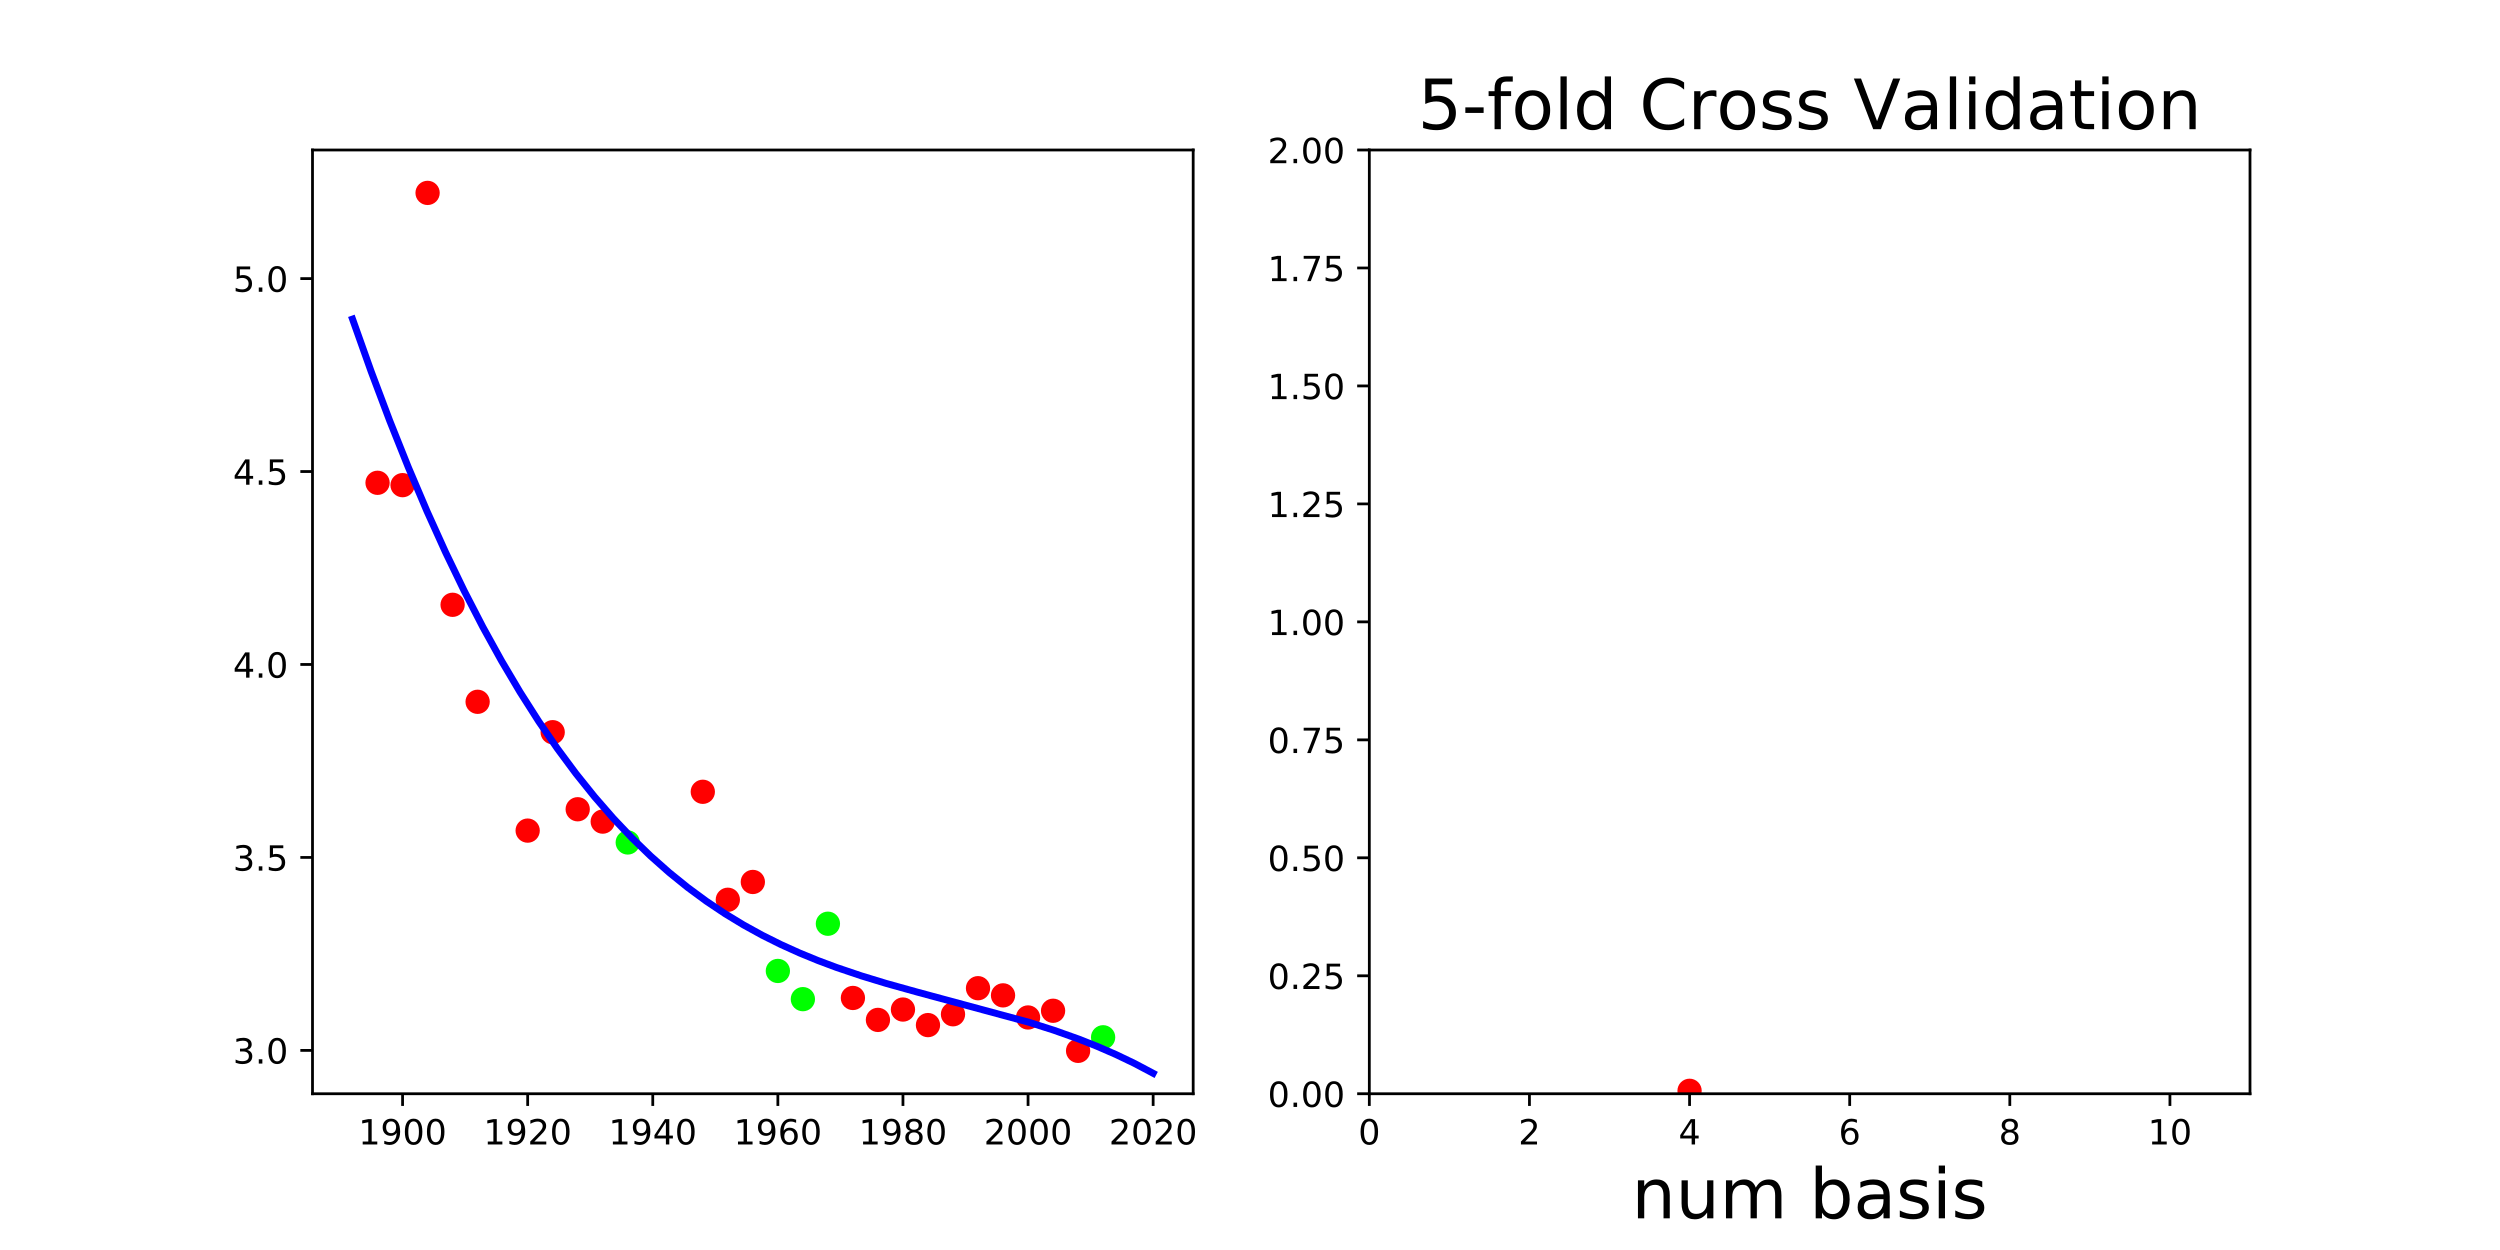
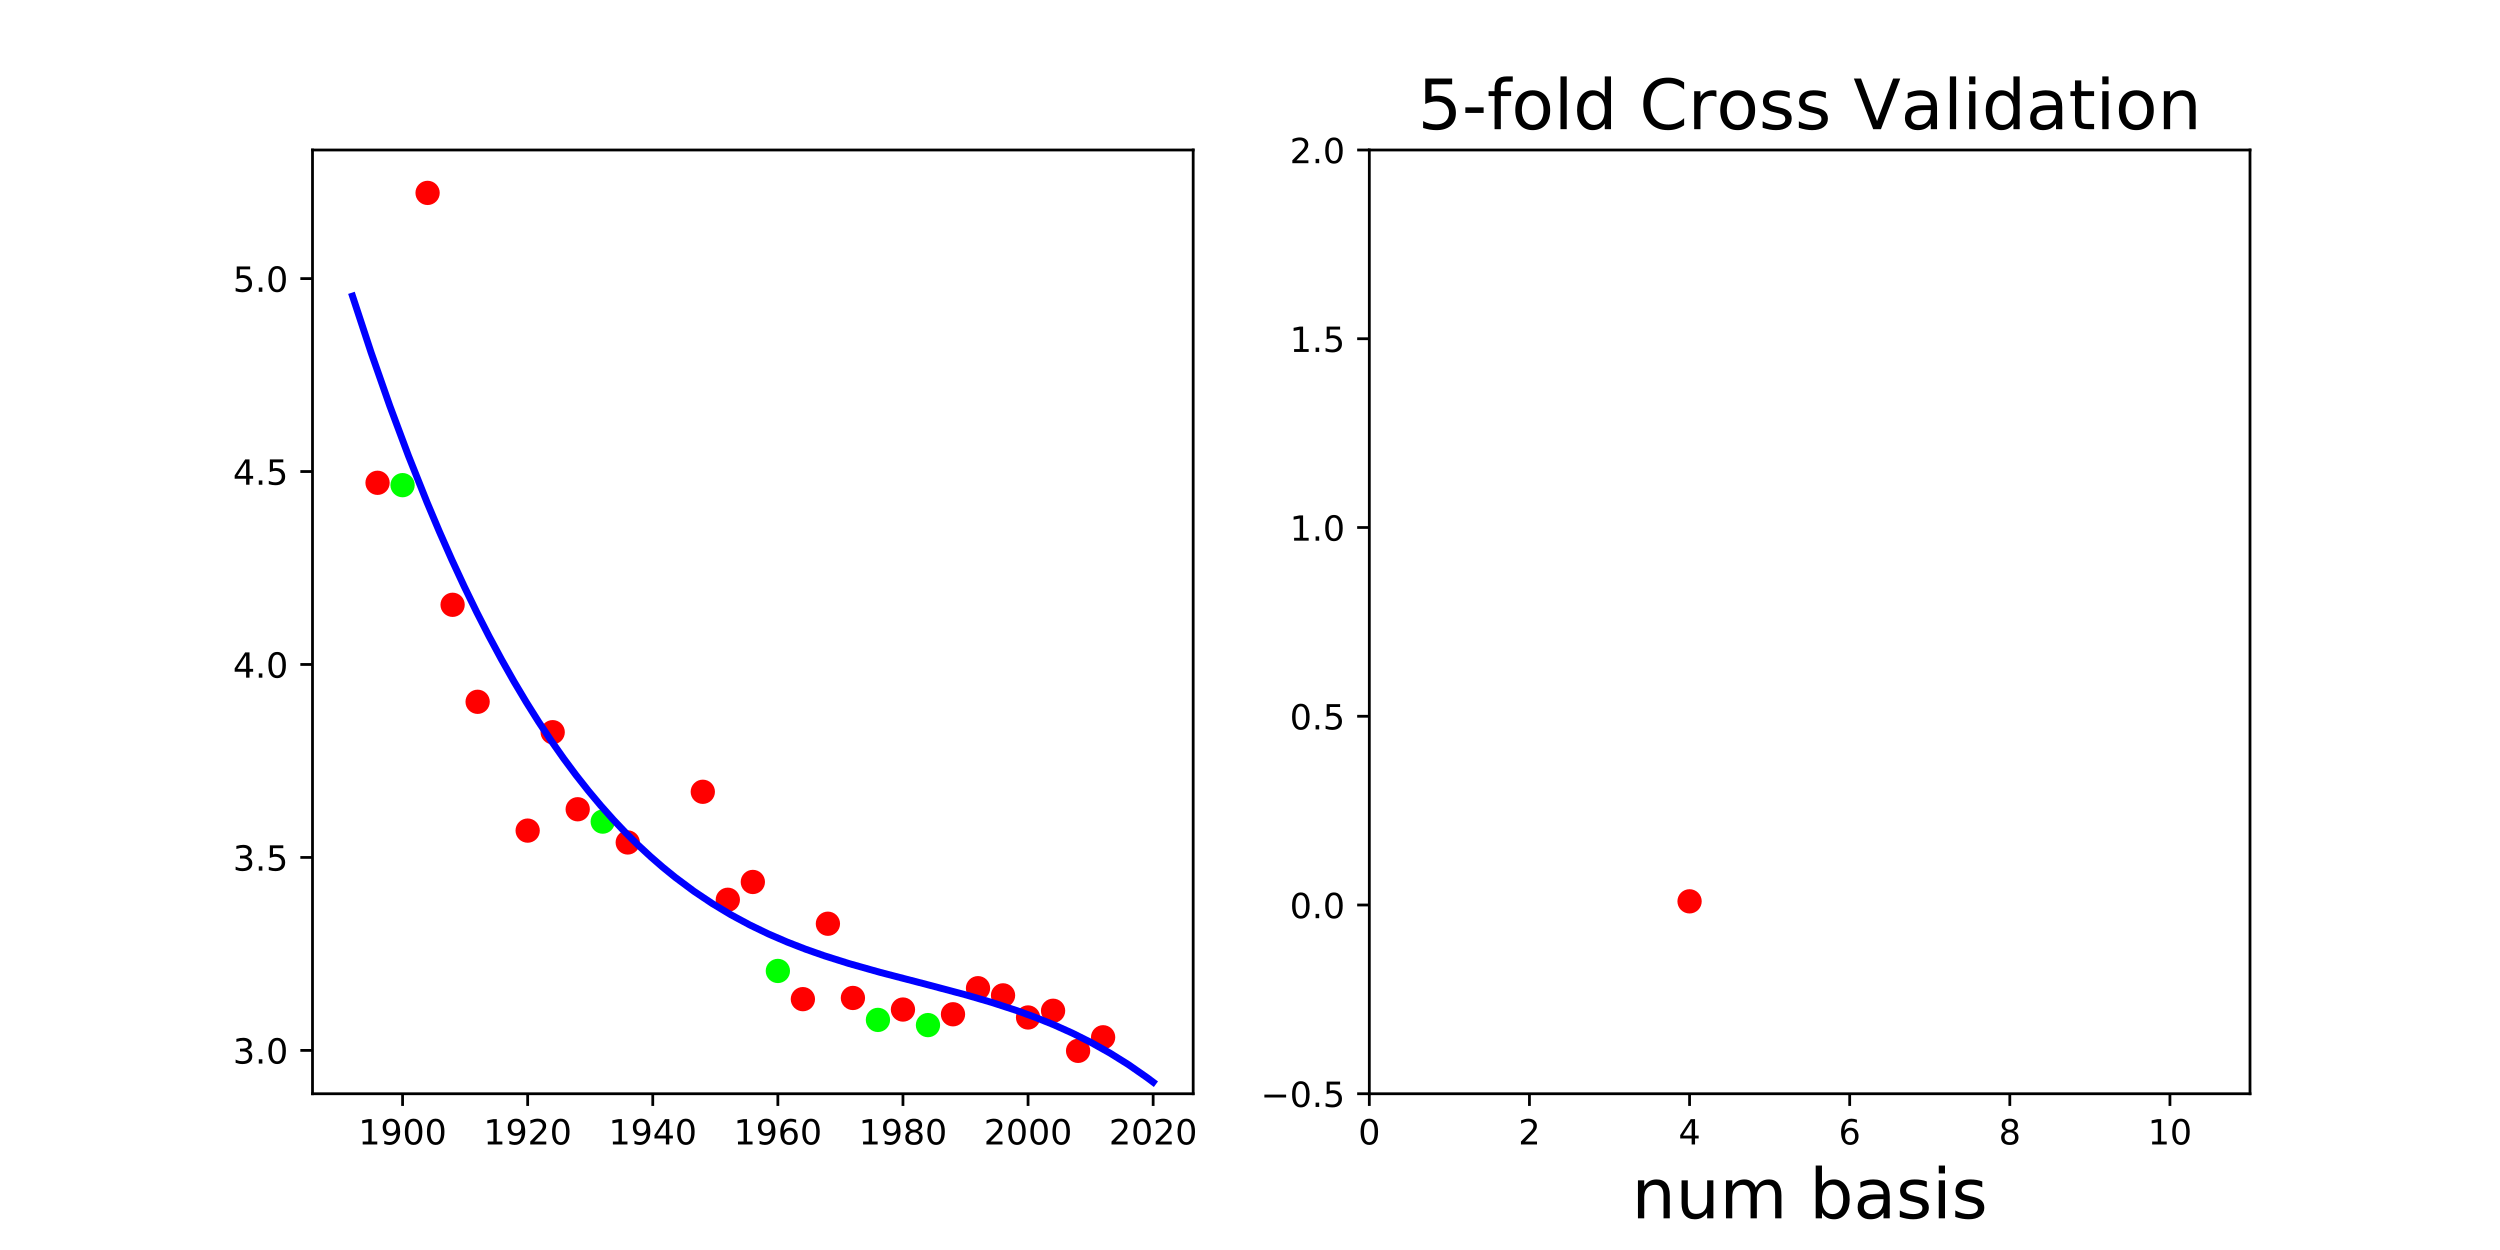
<svg xmlns="http://www.w3.org/2000/svg" xmlns:xlink="http://www.w3.org/1999/xlink" height="360pt" version="1.1" viewBox="0 0 720 360" width="720pt">
  <defs>
    <style type="text/css">
*{stroke-linecap:butt;stroke-linejoin:round;}
  </style>
  </defs>
  <g id="figure_1">
    <g id="patch_1">
      <path d="M 0 360  L 720 360  L 720 0  L 0 0  z " style="fill:none;" />
    </g>
    <g id="axes_1">
      <g id="patch_2">
        <path d="M 90 315  L 343.636 315  L 343.636 43.2  L 90 43.2  z " style="fill:none;" />
      </g>
      <g id="matplotlib.axis_1">
        <g id="xtick_1">
          <g id="line2d_1">
            <defs>
-               <path d="M 0 0  L 0 3.5  " id="mb1c86dd527" style="stroke:#000000;stroke-width:0.8;" />
-             </defs>
-             <g>
-               <use style="stroke:#000000;stroke-width:0.8;" x="115.94" xlink:href="#mb1c86dd527" y="315" />
+               <path d="M 0 0  L 0 3.5  " id="m05d01254b8" style="stroke:#000000;stroke-width:0.8;" />
+             </defs>
+             <g>
+               <use style="stroke:#000000;stroke-width:0.8;" x="115.94" xlink:href="#m05d01254b8" y="315" />
            </g>
          </g>
          <g id="text_1">
            <defs>
              <path d="M 12.406 8.297  L 28.516 8.297  L 28.516 63.922  L 10.984 60.406  L 10.984 69.391  L 28.422 72.906  L 38.281 72.906  L 38.281 8.297  L 54.391 8.297  L 54.391 0  L 12.406 0  z " id="DejaVuSans-31" />
              <path d="M 10.984 1.516  L 10.984 10.5  Q 14.703 8.734 18.5 7.812  Q 22.312 6.891 25.984 6.891  Q 35.75 6.891 40.891 13.453  Q 46.047 20.016 46.781 33.406  Q 43.953 29.203 39.594 26.953  Q 35.25 24.703 29.984 24.703  Q 19.047 24.703 12.672 31.312  Q 6.297 37.938 6.297 49.422  Q 6.297 60.641 12.938 67.422  Q 19.578 74.219 30.609 74.219  Q 43.266 74.219 49.922 64.516  Q 56.594 54.828 56.594 36.375  Q 56.594 19.141 48.406 8.859  Q 40.234 -1.422 26.422 -1.422  Q 22.703 -1.422 18.891 -0.688  Q 15.094 0.047 10.984 1.516  z M 30.609 32.422  Q 37.25 32.422 41.125 36.953  Q 45.016 41.5 45.016 49.422  Q 45.016 57.281 41.125 61.844  Q 37.25 66.406 30.609 66.406  Q 23.969 66.406 20.094 61.844  Q 16.219 57.281 16.219 49.422  Q 16.219 41.5 20.094 36.953  Q 23.969 32.422 30.609 32.422  z " id="DejaVuSans-39" />
              <path d="M 31.781 66.406  Q 24.172 66.406 20.328 58.906  Q 16.5 51.422 16.5 36.375  Q 16.5 21.391 20.328 13.891  Q 24.172 6.391 31.781 6.391  Q 39.453 6.391 43.281 13.891  Q 47.125 21.391 47.125 36.375  Q 47.125 51.422 43.281 58.906  Q 39.453 66.406 31.781 66.406  z M 31.781 74.219  Q 44.047 74.219 50.516 64.516  Q 56.984 54.828 56.984 36.375  Q 56.984 17.969 50.516 8.266  Q 44.047 -1.422 31.781 -1.422  Q 19.531 -1.422 13.062 8.266  Q 6.594 17.969 6.594 36.375  Q 6.594 54.828 13.062 64.516  Q 19.531 74.219 31.781 74.219  z " id="DejaVuSans-30" />
            </defs>
            <g transform="translate(103.2151 329.5984)scale(0.1 -0.1)">
              <use xlink:href="#DejaVuSans-31" />
              <use x="63.623" xlink:href="#DejaVuSans-39" />
              <use x="127.246" xlink:href="#DejaVuSans-30" />
              <use x="190.869" xlink:href="#DejaVuSans-30" />
            </g>
          </g>
        </g>
        <g id="xtick_2">
          <g id="line2d_2">
            <g>
-               <use style="stroke:#000000;stroke-width:0.8;" x="151.968" xlink:href="#mb1c86dd527" y="315" />
+               <use style="stroke:#000000;stroke-width:0.8;" x="151.968" xlink:href="#m05d01254b8" y="315" />
            </g>
          </g>
          <g id="text_2">
            <defs>
              <path d="M 19.188 8.297  L 53.609 8.297  L 53.609 0  L 7.328 0  L 7.328 8.297  Q 12.938 14.109 22.625 23.891  Q 32.328 33.688 34.812 36.531  Q 39.547 41.844 41.422 45.531  Q 43.312 49.219 43.312 52.781  Q 43.312 58.594 39.234 62.25  Q 35.156 65.922 28.609 65.922  Q 23.969 65.922 18.812 64.312  Q 13.672 62.703 7.812 59.422  L 7.812 69.391  Q 13.766 71.781 18.938 73  Q 24.125 74.219 28.422 74.219  Q 39.75 74.219 46.484 68.547  Q 53.219 62.891 53.219 53.422  Q 53.219 48.922 51.531 44.891  Q 49.859 40.875 45.406 35.406  Q 44.188 33.984 37.641 27.219  Q 31.109 20.453 19.188 8.297  z " id="DejaVuSans-32" />
            </defs>
            <g transform="translate(139.243 329.5984)scale(0.1 -0.1)">
              <use xlink:href="#DejaVuSans-31" />
              <use x="63.623" xlink:href="#DejaVuSans-39" />
              <use x="127.246" xlink:href="#DejaVuSans-32" />
              <use x="190.869" xlink:href="#DejaVuSans-30" />
            </g>
          </g>
        </g>
        <g id="xtick_3">
          <g id="line2d_3">
            <g>
-               <use style="stroke:#000000;stroke-width:0.8;" x="187.996" xlink:href="#mb1c86dd527" y="315" />
+               <use style="stroke:#000000;stroke-width:0.8;" x="187.996" xlink:href="#m05d01254b8" y="315" />
            </g>
          </g>
          <g id="text_3">
            <defs>
              <path d="M 37.797 64.312  L 12.891 25.391  L 37.797 25.391  z M 35.203 72.906  L 47.609 72.906  L 47.609 25.391  L 58.016 25.391  L 58.016 17.188  L 47.609 17.188  L 47.609 0  L 37.797 0  L 37.797 17.188  L 4.891 17.188  L 4.891 26.703  z " id="DejaVuSans-34" />
            </defs>
            <g transform="translate(175.2709 329.5984)scale(0.1 -0.1)">
              <use xlink:href="#DejaVuSans-31" />
              <use x="63.623" xlink:href="#DejaVuSans-39" />
              <use x="127.246" xlink:href="#DejaVuSans-34" />
              <use x="190.869" xlink:href="#DejaVuSans-30" />
            </g>
          </g>
        </g>
        <g id="xtick_4">
          <g id="line2d_4">
            <g>
-               <use style="stroke:#000000;stroke-width:0.8;" x="224.024" xlink:href="#mb1c86dd527" y="315" />
+               <use style="stroke:#000000;stroke-width:0.8;" x="224.024" xlink:href="#m05d01254b8" y="315" />
            </g>
          </g>
          <g id="text_4">
            <defs>
              <path d="M 33.016 40.375  Q 26.375 40.375 22.484 35.828  Q 18.609 31.297 18.609 23.391  Q 18.609 15.531 22.484 10.953  Q 26.375 6.391 33.016 6.391  Q 39.656 6.391 43.531 10.953  Q 47.406 15.531 47.406 23.391  Q 47.406 31.297 43.531 35.828  Q 39.656 40.375 33.016 40.375  z M 52.594 71.297  L 52.594 62.312  Q 48.875 64.062 45.094 64.984  Q 41.312 65.922 37.594 65.922  Q 27.828 65.922 22.672 59.328  Q 17.531 52.734 16.797 39.406  Q 19.672 43.656 24.016 45.922  Q 28.375 48.188 33.594 48.188  Q 44.578 48.188 50.953 41.516  Q 57.328 34.859 57.328 23.391  Q 57.328 12.156 50.688 5.359  Q 44.047 -1.422 33.016 -1.422  Q 20.359 -1.422 13.672 8.266  Q 6.984 17.969 6.984 36.375  Q 6.984 53.656 15.188 63.938  Q 23.391 74.219 37.203 74.219  Q 40.922 74.219 44.703 73.484  Q 48.484 72.75 52.594 71.297  z " id="DejaVuSans-36" />
            </defs>
            <g transform="translate(211.2988 329.5984)scale(0.1 -0.1)">
              <use xlink:href="#DejaVuSans-31" />
              <use x="63.623" xlink:href="#DejaVuSans-39" />
              <use x="127.246" xlink:href="#DejaVuSans-36" />
              <use x="190.869" xlink:href="#DejaVuSans-30" />
            </g>
          </g>
        </g>
        <g id="xtick_5">
          <g id="line2d_5">
            <g>
-               <use style="stroke:#000000;stroke-width:0.8;" x="260.052" xlink:href="#mb1c86dd527" y="315" />
+               <use style="stroke:#000000;stroke-width:0.8;" x="260.052" xlink:href="#m05d01254b8" y="315" />
            </g>
          </g>
          <g id="text_5">
            <defs>
              <path d="M 31.781 34.625  Q 24.75 34.625 20.719 30.859  Q 16.703 27.094 16.703 20.516  Q 16.703 13.922 20.719 10.156  Q 24.75 6.391 31.781 6.391  Q 38.812 6.391 42.859 10.172  Q 46.922 13.969 46.922 20.516  Q 46.922 27.094 42.891 30.859  Q 38.875 34.625 31.781 34.625  z M 21.922 38.812  Q 15.578 40.375 12.031 44.719  Q 8.5 49.078 8.5 55.328  Q 8.5 64.062 14.719 69.141  Q 20.953 74.219 31.781 74.219  Q 42.672 74.219 48.875 69.141  Q 55.078 64.062 55.078 55.328  Q 55.078 49.078 51.531 44.719  Q 48 40.375 41.703 38.812  Q 48.828 37.156 52.797 32.312  Q 56.781 27.484 56.781 20.516  Q 56.781 9.906 50.312 4.234  Q 43.844 -1.422 31.781 -1.422  Q 19.734 -1.422 13.25 4.234  Q 6.781 9.906 6.781 20.516  Q 6.781 27.484 10.781 32.312  Q 14.797 37.156 21.922 38.812  z M 18.312 54.391  Q 18.312 48.734 21.844 45.562  Q 25.391 42.391 31.781 42.391  Q 38.141 42.391 41.719 45.562  Q 45.312 48.734 45.312 54.391  Q 45.312 60.062 41.719 63.234  Q 38.141 66.406 31.781 66.406  Q 25.391 66.406 21.844 63.234  Q 18.312 60.062 18.312 54.391  z " id="DejaVuSans-38" />
            </defs>
            <g transform="translate(247.3267 329.5984)scale(0.1 -0.1)">
              <use xlink:href="#DejaVuSans-31" />
              <use x="63.623" xlink:href="#DejaVuSans-39" />
              <use x="127.246" xlink:href="#DejaVuSans-38" />
              <use x="190.869" xlink:href="#DejaVuSans-30" />
            </g>
          </g>
        </g>
        <g id="xtick_6">
          <g id="line2d_6">
            <g>
-               <use style="stroke:#000000;stroke-width:0.8;" x="296.08" xlink:href="#mb1c86dd527" y="315" />
+               <use style="stroke:#000000;stroke-width:0.8;" x="296.08" xlink:href="#m05d01254b8" y="315" />
            </g>
          </g>
          <g id="text_6">
            <g transform="translate(283.3545 329.5984)scale(0.1 -0.1)">
              <use xlink:href="#DejaVuSans-32" />
              <use x="63.623" xlink:href="#DejaVuSans-30" />
              <use x="127.246" xlink:href="#DejaVuSans-30" />
              <use x="190.869" xlink:href="#DejaVuSans-30" />
            </g>
          </g>
        </g>
        <g id="xtick_7">
          <g id="line2d_7">
            <g>
-               <use style="stroke:#000000;stroke-width:0.8;" x="332.107" xlink:href="#mb1c86dd527" y="315" />
+               <use style="stroke:#000000;stroke-width:0.8;" x="332.107" xlink:href="#m05d01254b8" y="315" />
            </g>
          </g>
          <g id="text_7">
            <g transform="translate(319.3824 329.5984)scale(0.1 -0.1)">
              <use xlink:href="#DejaVuSans-32" />
              <use x="63.623" xlink:href="#DejaVuSans-30" />
              <use x="127.246" xlink:href="#DejaVuSans-32" />
              <use x="190.869" xlink:href="#DejaVuSans-30" />
            </g>
          </g>
        </g>
      </g>
      <g id="matplotlib.axis_2">
        <g id="ytick_1">
          <g id="line2d_8">
            <defs>
-               <path d="M 0 0  L -3.5 0  " id="ma061316b29" style="stroke:#000000;stroke-width:0.8;" />
-             </defs>
-             <g>
-               <use style="stroke:#000000;stroke-width:0.8;" x="90" xlink:href="#ma061316b29" y="302.509" />
+               <path d="M 0 0  L -3.5 0  " id="m35078cdf14" style="stroke:#000000;stroke-width:0.8;" />
+             </defs>
+             <g>
+               <use style="stroke:#000000;stroke-width:0.8;" x="90" xlink:href="#m35078cdf14" y="302.509" />
            </g>
          </g>
          <g id="text_8">
            <defs>
              <path d="M 40.578 39.312  Q 47.656 37.797 51.625 33  Q 55.609 28.219 55.609 21.188  Q 55.609 10.406 48.188 4.484  Q 40.766 -1.422 27.094 -1.422  Q 22.516 -1.422 17.656 -0.516  Q 12.797 0.391 7.625 2.203  L 7.625 11.719  Q 11.719 9.328 16.594 8.109  Q 21.484 6.891 26.812 6.891  Q 36.078 6.891 40.938 10.547  Q 45.797 14.203 45.797 21.188  Q 45.797 27.641 41.281 31.266  Q 36.766 34.906 28.719 34.906  L 20.219 34.906  L 20.219 43.016  L 29.109 43.016  Q 36.375 43.016 40.234 45.922  Q 44.094 48.828 44.094 54.297  Q 44.094 59.906 40.109 62.906  Q 36.141 65.922 28.719 65.922  Q 24.656 65.922 20.016 65.031  Q 15.375 64.156 9.812 62.312  L 9.812 71.094  Q 15.438 72.656 20.344 73.438  Q 25.25 74.219 29.594 74.219  Q 40.828 74.219 47.359 69.109  Q 53.906 64.016 53.906 55.328  Q 53.906 49.266 50.438 45.094  Q 46.969 40.922 40.578 39.312  z " id="DejaVuSans-33" />
              <path d="M 10.688 12.406  L 21 12.406  L 21 0  L 10.688 0  z " id="DejaVuSans-2e" />
            </defs>
            <g transform="translate(67.09687 306.3086)scale(0.1 -0.1)">
              <use xlink:href="#DejaVuSans-33" />
              <use x="63.623" xlink:href="#DejaVuSans-2e" />
              <use x="95.41" xlink:href="#DejaVuSans-30" />
            </g>
          </g>
        </g>
        <g id="ytick_2">
          <g id="line2d_9">
            <g>
-               <use style="stroke:#000000;stroke-width:0.8;" x="90" xlink:href="#ma061316b29" y="246.941" />
+               <use style="stroke:#000000;stroke-width:0.8;" x="90" xlink:href="#m35078cdf14" y="246.941" />
            </g>
          </g>
          <g id="text_9">
            <defs>
              <path d="M 10.797 72.906  L 49.516 72.906  L 49.516 64.594  L 19.828 64.594  L 19.828 46.734  Q 21.969 47.469 24.109 47.828  Q 26.266 48.188 28.422 48.188  Q 40.625 48.188 47.75 41.5  Q 54.891 34.812 54.891 23.391  Q 54.891 11.625 47.562 5.094  Q 40.234 -1.422 26.906 -1.422  Q 22.312 -1.422 17.547 -0.641  Q 12.797 0.141 7.719 1.703  L 7.719 11.625  Q 12.109 9.234 16.797 8.062  Q 21.484 6.891 26.703 6.891  Q 35.156 6.891 40.078 11.328  Q 45.016 15.766 45.016 23.391  Q 45.016 31 40.078 35.438  Q 35.156 39.891 26.703 39.891  Q 22.75 39.891 18.812 39.016  Q 14.891 38.141 10.797 36.281  z " id="DejaVuSans-35" />
            </defs>
            <g transform="translate(67.09687 250.7403)scale(0.1 -0.1)">
              <use xlink:href="#DejaVuSans-33" />
              <use x="63.623" xlink:href="#DejaVuSans-2e" />
              <use x="95.41" xlink:href="#DejaVuSans-35" />
            </g>
          </g>
        </g>
        <g id="ytick_3">
          <g id="line2d_10">
            <g>
-               <use style="stroke:#000000;stroke-width:0.8;" x="90" xlink:href="#ma061316b29" y="191.373" />
+               <use style="stroke:#000000;stroke-width:0.8;" x="90" xlink:href="#m35078cdf14" y="191.373" />
            </g>
          </g>
          <g id="text_10">
            <g transform="translate(67.09687 195.172)scale(0.1 -0.1)">
              <use xlink:href="#DejaVuSans-34" />
              <use x="63.623" xlink:href="#DejaVuSans-2e" />
              <use x="95.41" xlink:href="#DejaVuSans-30" />
            </g>
          </g>
        </g>
        <g id="ytick_4">
          <g id="line2d_11">
            <g>
-               <use style="stroke:#000000;stroke-width:0.8;" x="90" xlink:href="#ma061316b29" y="135.804" />
+               <use style="stroke:#000000;stroke-width:0.8;" x="90" xlink:href="#m35078cdf14" y="135.804" />
            </g>
          </g>
          <g id="text_11">
            <g transform="translate(67.09687 139.6037)scale(0.1 -0.1)">
              <use xlink:href="#DejaVuSans-34" />
              <use x="63.623" xlink:href="#DejaVuSans-2e" />
              <use x="95.41" xlink:href="#DejaVuSans-35" />
            </g>
          </g>
        </g>
        <g id="ytick_5">
          <g id="line2d_12">
            <g>
-               <use style="stroke:#000000;stroke-width:0.8;" x="90" xlink:href="#ma061316b29" y="80.236" />
+               <use style="stroke:#000000;stroke-width:0.8;" x="90" xlink:href="#m35078cdf14" y="80.236" />
            </g>
          </g>
          <g id="text_12">
            <g transform="translate(67.09687 84.03535)scale(0.1 -0.1)">
              <use xlink:href="#DejaVuSans-35" />
              <use x="63.623" xlink:href="#DejaVuSans-2e" />
              <use x="95.41" xlink:href="#DejaVuSans-30" />
            </g>
          </g>
        </g>
      </g>
      <g id="line2d_13">
        <defs>
-           <path d="M 0 3  C 0.796 3 1.559 2.684 2.121 2.121  C 2.684 1.559 3 0.796 3 0  C 3 -0.796 2.684 -1.559 2.121 -2.121  C 1.559 -2.684 0.796 -3 0 -3  C -0.796 -3 -1.559 -2.684 -2.121 -2.121  C -2.684 -1.559 -3 -0.796 -3 0  C -3 0.796 -2.684 1.559 -2.121 2.121  C -1.559 2.684 -0.796 3 0 3  z " id="m7cf7b61a42" style="stroke:#ff0000;" />
+           <path d="M 0 3  C 0.796 3 1.559 2.684 2.121 2.121  C 2.684 1.559 3 0.796 3 0  C 3 -0.796 2.684 -1.559 2.121 -2.121  C 1.559 -2.684 0.796 -3 0 -3  C -0.796 -3 -1.559 -2.684 -2.121 -2.121  C -2.684 -1.559 -3 -0.796 -3 0  C -3 0.796 -2.684 1.559 -2.121 2.121  C -1.559 2.684 -0.796 3 0 3  z " id="me82f06c823" style="stroke:#ff0000;" />
        </defs>
-         <g clip-path="url(#pc4443a1313)">
-           <use style="fill:#ff0000;stroke:#ff0000;" x="274.463" xlink:href="#m7cf7b61a42" y="292.11" />
-           <use style="fill:#ff0000;stroke:#ff0000;" x="260.052" xlink:href="#m7cf7b61a42" y="290.749" />
-           <use style="fill:#ff0000;stroke:#ff0000;" x="173.585" xlink:href="#m7cf7b61a42" y="236.623" />
-           <use style="fill:#ff0000;stroke:#ff0000;" x="288.874" xlink:href="#m7cf7b61a42" y="286.667" />
-           <use style="fill:#ff0000;stroke:#ff0000;" x="130.351" xlink:href="#m7cf7b61a42" y="174.182" />
-           <use style="fill:#ff0000;stroke:#ff0000;" x="296.08" xlink:href="#m7cf7b61a42" y="293.032" />
-           <use style="fill:#ff0000;stroke:#ff0000;" x="166.379" xlink:href="#m7cf7b61a42" y="233.067" />
-           <use style="fill:#ff0000;stroke:#ff0000;" x="202.407" xlink:href="#m7cf7b61a42" y="228.036" />
-           <use style="fill:#ff0000;stroke:#ff0000;" x="245.64" xlink:href="#m7cf7b61a42" y="287.413" />
-           <use style="fill:#ff0000;stroke:#ff0000;" x="209.613" xlink:href="#m7cf7b61a42" y="259.134" />
-           <use style="fill:#ff0000;stroke:#ff0000;" x="159.174" xlink:href="#m7cf7b61a42" y="210.872" />
-           <use style="fill:#ff0000;stroke:#ff0000;" x="137.557" xlink:href="#m7cf7b61a42" y="202.118" />
-           <use style="fill:#ff0000;stroke:#ff0000;" x="252.846" xlink:href="#m7cf7b61a42" y="293.734" />
-           <use style="fill:#ff0000;stroke:#ff0000;" x="303.285" xlink:href="#m7cf7b61a42" y="291.1" />
-           <use style="fill:#ff0000;stroke:#ff0000;" x="281.668" xlink:href="#m7cf7b61a42" y="284.603" />
-           <use style="fill:#ff0000;stroke:#ff0000;" x="310.491" xlink:href="#m7cf7b61a42" y="302.645" />
-           <use style="fill:#ff0000;stroke:#ff0000;" x="267.257" xlink:href="#m7cf7b61a42" y="295.227" />
-           <use style="fill:#ff0000;stroke:#ff0000;" x="216.818" xlink:href="#m7cf7b61a42" y="254.006" />
-           <use style="fill:#ff0000;stroke:#ff0000;" x="115.94" xlink:href="#m7cf7b61a42" y="139.724" />
-           <use style="fill:#ff0000;stroke:#ff0000;" x="123.146" xlink:href="#m7cf7b61a42" y="55.555" />
-           <use style="fill:#ff0000;stroke:#ff0000;" x="151.968" xlink:href="#m7cf7b61a42" y="239.216" />
-           <use style="fill:#ff0000;stroke:#ff0000;" x="108.735" xlink:href="#m7cf7b61a42" y="139.046" />
+         <g clip-path="url(#p801e37fc3d)">
+           <use style="fill:#ff0000;stroke:#ff0000;" x="274.463" xlink:href="#me82f06c823" y="292.11" />
+           <use style="fill:#ff0000;stroke:#ff0000;" x="216.818" xlink:href="#me82f06c823" y="254.006" />
+           <use style="fill:#ff0000;stroke:#ff0000;" x="303.285" xlink:href="#me82f06c823" y="291.1" />
+           <use style="fill:#ff0000;stroke:#ff0000;" x="159.174" xlink:href="#me82f06c823" y="210.872" />
+           <use style="fill:#ff0000;stroke:#ff0000;" x="151.968" xlink:href="#me82f06c823" y="239.216" />
+           <use style="fill:#ff0000;stroke:#ff0000;" x="209.613" xlink:href="#me82f06c823" y="259.134" />
+           <use style="fill:#ff0000;stroke:#ff0000;" x="180.79" xlink:href="#me82f06c823" y="242.628" />
+           <use style="fill:#ff0000;stroke:#ff0000;" x="130.351" xlink:href="#me82f06c823" y="174.182" />
+           <use style="fill:#ff0000;stroke:#ff0000;" x="108.735" xlink:href="#me82f06c823" y="139.046" />
+           <use style="fill:#ff0000;stroke:#ff0000;" x="245.64" xlink:href="#me82f06c823" y="287.413" />
+           <use style="fill:#ff0000;stroke:#ff0000;" x="123.146" xlink:href="#me82f06c823" y="55.555" />
+           <use style="fill:#ff0000;stroke:#ff0000;" x="202.407" xlink:href="#me82f06c823" y="228.036" />
+           <use style="fill:#ff0000;stroke:#ff0000;" x="310.491" xlink:href="#me82f06c823" y="302.645" />
+           <use style="fill:#ff0000;stroke:#ff0000;" x="317.696" xlink:href="#me82f06c823" y="298.739" />
+           <use style="fill:#ff0000;stroke:#ff0000;" x="281.668" xlink:href="#me82f06c823" y="284.603" />
+           <use style="fill:#ff0000;stroke:#ff0000;" x="238.435" xlink:href="#me82f06c823" y="266.035" />
+           <use style="fill:#ff0000;stroke:#ff0000;" x="296.08" xlink:href="#me82f06c823" y="293.032" />
+           <use style="fill:#ff0000;stroke:#ff0000;" x="260.052" xlink:href="#me82f06c823" y="290.749" />
+           <use style="fill:#ff0000;stroke:#ff0000;" x="137.557" xlink:href="#me82f06c823" y="202.118" />
+           <use style="fill:#ff0000;stroke:#ff0000;" x="231.229" xlink:href="#me82f06c823" y="287.755" />
+           <use style="fill:#ff0000;stroke:#ff0000;" x="166.379" xlink:href="#me82f06c823" y="233.067" />
+           <use style="fill:#ff0000;stroke:#ff0000;" x="288.874" xlink:href="#me82f06c823" y="286.667" />
        </g>
      </g>
      <g id="line2d_14">
        <defs>
-           <path d="M 0 3  C 0.796 3 1.559 2.684 2.121 2.121  C 2.684 1.559 3 0.796 3 0  C 3 -0.796 2.684 -1.559 2.121 -2.121  C 1.559 -2.684 0.796 -3 0 -3  C -0.796 -3 -1.559 -2.684 -2.121 -2.121  C -2.684 -1.559 -3 -0.796 -3 0  C -3 0.796 -2.684 1.559 -2.121 2.121  C -1.559 2.684 -0.796 3 0 3  z " id="m11c4f2d8fe" style="stroke:#00ff00;" />
+           <path d="M 0 3  C 0.796 3 1.559 2.684 2.121 2.121  C 2.684 1.559 3 0.796 3 0  C 3 -0.796 2.684 -1.559 2.121 -2.121  C 1.559 -2.684 0.796 -3 0 -3  C -0.796 -3 -1.559 -2.684 -2.121 -2.121  C -2.684 -1.559 -3 -0.796 -3 0  C -3 0.796 -2.684 1.559 -2.121 2.121  C -1.559 2.684 -0.796 3 0 3  z " id="me02b3ac969" style="stroke:#00ff00;" />
        </defs>
-         <g clip-path="url(#pc4443a1313)">
-           <use style="fill:#00ff00;stroke:#00ff00;" x="180.79" xlink:href="#m11c4f2d8fe" y="242.628" />
-           <use style="fill:#00ff00;stroke:#00ff00;" x="231.229" xlink:href="#m11c4f2d8fe" y="287.755" />
-           <use style="fill:#00ff00;stroke:#00ff00;" x="317.696" xlink:href="#m11c4f2d8fe" y="298.739" />
-           <use style="fill:#00ff00;stroke:#00ff00;" x="238.435" xlink:href="#m11c4f2d8fe" y="266.035" />
-           <use style="fill:#00ff00;stroke:#00ff00;" x="224.024" xlink:href="#m11c4f2d8fe" y="279.634" />
+         <g clip-path="url(#p801e37fc3d)">
+           <use style="fill:#00ff00;stroke:#00ff00;" x="224.024" xlink:href="#me02b3ac969" y="279.634" />
+           <use style="fill:#00ff00;stroke:#00ff00;" x="267.257" xlink:href="#me02b3ac969" y="295.227" />
+           <use style="fill:#00ff00;stroke:#00ff00;" x="252.846" xlink:href="#me02b3ac969" y="293.734" />
+           <use style="fill:#00ff00;stroke:#00ff00;" x="115.94" xlink:href="#me02b3ac969" y="139.724" />
+           <use style="fill:#00ff00;stroke:#00ff00;" x="173.585" xlink:href="#me02b3ac969" y="236.623" />
        </g>
      </g>
      <g id="line2d_15">
-         <path clip-path="url(#pc4443a1313)" d="M 101.529 91.896  L 106.891 106.981  L 112.254 121.217  L 117.616 134.629  L 122.978 147.245  L 128.34 159.093  L 133.703 170.2  L 139.065 180.593  L 144.427 190.299  L 149.79 199.346  L 155.152 207.76  L 160.514 215.569  L 165.876 222.801  L 171.239 229.482  L 176.601 235.64  L 181.963 241.302  L 187.326 246.495  L 192.688 251.247  L 198.05 255.584  L 203.412 259.535  L 208.775 263.126  L 214.137 266.384  L 219.499 269.337  L 224.862 272.012  L 230.224 274.437  L 235.586 276.638  L 240.948 278.642  L 248.098 281.057  L 255.248 283.236  L 264.185 285.727  L 296.359 294.429  L 303.509 296.706  L 310.658 299.248  L 316.021 301.367  L 321.383 303.699  L 326.745 306.27  L 332.107 309.109  L 332.107 309.109  " style="fill:none;stroke:#0000ff;stroke-linecap:square;stroke-width:2;" />
+         <path clip-path="url(#p801e37fc3d)" d="M 101.529 85.283  L 106.891 101.568  L 112.254 116.871  L 117.616 131.224  L 122.978 144.662  L 126.553 153.128  L 130.128 161.212  L 133.703 168.923  L 137.278 176.272  L 140.852 183.269  L 144.427 189.923  L 148.002 196.245  L 151.577 202.244  L 155.152 207.931  L 158.727 213.314  L 162.302 218.405  L 165.876 223.213  L 169.451 227.748  L 173.026 232.02  L 176.601 236.039  L 180.176 239.814  L 183.751 243.357  L 187.326 246.676  L 190.9 249.781  L 194.475 252.683  L 199.838 256.677  L 205.2 260.268  L 210.562 263.492  L 215.924 266.38  L 221.287 268.967  L 226.649 271.286  L 232.011 273.371  L 237.374 275.254  L 244.523 277.512  L 253.461 280.036  L 267.76 283.755  L 278.485 286.614  L 285.634 288.703  L 292.784 291.031  L 298.146 292.981  L 303.509 295.144  L 308.871 297.553  L 314.233 300.242  L 319.595 303.244  L 324.958 306.592  L 330.32 310.321  L 332.107 311.654  L 332.107 311.654  " style="fill:none;stroke:#0000ff;stroke-linecap:square;stroke-width:2;" />
      </g>
      <g id="patch_3">
        <path d="M 90 315  L 90 43.2  " style="fill:none;stroke:#000000;stroke-linecap:square;stroke-linejoin:miter;stroke-width:0.8;" />
      </g>
      <g id="patch_4">
        <path d="M 343.636 315  L 343.636 43.2  " style="fill:none;stroke:#000000;stroke-linecap:square;stroke-linejoin:miter;stroke-width:0.8;" />
      </g>
      <g id="patch_5">
        <path d="M 90 315  L 343.636 315  " style="fill:none;stroke:#000000;stroke-linecap:square;stroke-linejoin:miter;stroke-width:0.8;" />
      </g>
      <g id="patch_6">
        <path d="M 90 43.2  L 343.636 43.2  " style="fill:none;stroke:#000000;stroke-linecap:square;stroke-linejoin:miter;stroke-width:0.8;" />
      </g>
    </g>
    <g id="axes_2">
      <g id="patch_7">
        <path d="M 394.364 315  L 648 315  L 648 43.2  L 394.364 43.2  z " style="fill:none;" />
      </g>
      <g id="matplotlib.axis_3">
        <g id="xtick_8">
          <g id="line2d_16">
            <g>
-               <use style="stroke:#000000;stroke-width:0.8;" x="394.364" xlink:href="#mb1c86dd527" y="315" />
+               <use style="stroke:#000000;stroke-width:0.8;" x="394.364" xlink:href="#m05d01254b8" y="315" />
            </g>
          </g>
          <g id="text_13">
            <g transform="translate(391.1824 329.5984)scale(0.1 -0.1)">
              <use xlink:href="#DejaVuSans-30" />
            </g>
          </g>
        </g>
        <g id="xtick_9">
          <g id="line2d_17">
            <g>
-               <use style="stroke:#000000;stroke-width:0.8;" x="440.479" xlink:href="#mb1c86dd527" y="315" />
+               <use style="stroke:#000000;stroke-width:0.8;" x="440.479" xlink:href="#m05d01254b8" y="315" />
            </g>
          </g>
          <g id="text_14">
            <g transform="translate(437.2981 329.5984)scale(0.1 -0.1)">
              <use xlink:href="#DejaVuSans-32" />
            </g>
          </g>
        </g>
        <g id="xtick_10">
          <g id="line2d_18">
            <g>
-               <use style="stroke:#000000;stroke-width:0.8;" x="486.595" xlink:href="#mb1c86dd527" y="315" />
+               <use style="stroke:#000000;stroke-width:0.8;" x="486.595" xlink:href="#m05d01254b8" y="315" />
            </g>
          </g>
          <g id="text_15">
            <g transform="translate(483.4138 329.5984)scale(0.1 -0.1)">
              <use xlink:href="#DejaVuSans-34" />
            </g>
          </g>
        </g>
        <g id="xtick_11">
          <g id="line2d_19">
            <g>
-               <use style="stroke:#000000;stroke-width:0.8;" x="532.711" xlink:href="#mb1c86dd527" y="315" />
+               <use style="stroke:#000000;stroke-width:0.8;" x="532.711" xlink:href="#m05d01254b8" y="315" />
            </g>
          </g>
          <g id="text_16">
            <g transform="translate(529.5295 329.5984)scale(0.1 -0.1)">
              <use xlink:href="#DejaVuSans-36" />
            </g>
          </g>
        </g>
        <g id="xtick_12">
          <g id="line2d_20">
            <g>
-               <use style="stroke:#000000;stroke-width:0.8;" x="578.826" xlink:href="#mb1c86dd527" y="315" />
+               <use style="stroke:#000000;stroke-width:0.8;" x="578.826" xlink:href="#m05d01254b8" y="315" />
            </g>
          </g>
          <g id="text_17">
            <g transform="translate(575.6452 329.5984)scale(0.1 -0.1)">
              <use xlink:href="#DejaVuSans-38" />
            </g>
          </g>
        </g>
        <g id="xtick_13">
          <g id="line2d_21">
            <g>
-               <use style="stroke:#000000;stroke-width:0.8;" x="624.942" xlink:href="#mb1c86dd527" y="315" />
+               <use style="stroke:#000000;stroke-width:0.8;" x="624.942" xlink:href="#m05d01254b8" y="315" />
            </g>
          </g>
          <g id="text_18">
            <g transform="translate(618.5796 329.5984)scale(0.1 -0.1)">
              <use xlink:href="#DejaVuSans-31" />
              <use x="63.623" xlink:href="#DejaVuSans-30" />
            </g>
          </g>
        </g>
        <g id="text_19">
          <defs>
            <path d="M 54.891 33.016  L 54.891 0  L 45.906 0  L 45.906 32.719  Q 45.906 40.484 42.875 44.328  Q 39.844 48.188 33.797 48.188  Q 26.516 48.188 22.312 43.547  Q 18.109 38.922 18.109 30.906  L 18.109 0  L 9.078 0  L 9.078 54.688  L 18.109 54.688  L 18.109 46.188  Q 21.344 51.125 25.703 53.562  Q 30.078 56 35.797 56  Q 45.219 56 50.047 50.172  Q 54.891 44.344 54.891 33.016  z " id="DejaVuSans-6e" />
            <path d="M 8.5 21.578  L 8.5 54.688  L 17.484 54.688  L 17.484 21.922  Q 17.484 14.156 20.5 10.266  Q 23.531 6.391 29.594 6.391  Q 36.859 6.391 41.078 11.031  Q 45.312 15.672 45.312 23.688  L 45.312 54.688  L 54.297 54.688  L 54.297 0  L 45.312 0  L 45.312 8.406  Q 42.047 3.422 37.719 1  Q 33.406 -1.422 27.688 -1.422  Q 18.266 -1.422 13.375 4.438  Q 8.5 10.297 8.5 21.578  z M 31.109 56  z " id="DejaVuSans-75" />
            <path d="M 52 44.188  Q 55.375 50.25 60.062 53.125  Q 64.75 56 71.094 56  Q 79.641 56 84.281 50.016  Q 88.922 44.047 88.922 33.016  L 88.922 0  L 79.891 0  L 79.891 32.719  Q 79.891 40.578 77.094 44.375  Q 74.312 48.188 68.609 48.188  Q 61.625 48.188 57.562 43.547  Q 53.516 38.922 53.516 30.906  L 53.516 0  L 44.484 0  L 44.484 32.719  Q 44.484 40.625 41.703 44.406  Q 38.922 48.188 33.109 48.188  Q 26.219 48.188 22.156 43.531  Q 18.109 38.875 18.109 30.906  L 18.109 0  L 9.078 0  L 9.078 54.688  L 18.109 54.688  L 18.109 46.188  Q 21.188 51.219 25.484 53.609  Q 29.781 56 35.688 56  Q 41.656 56 45.828 52.969  Q 50 49.953 52 44.188  z " id="DejaVuSans-6d" />
            <path id="DejaVuSans-20" />
            <path d="M 48.688 27.297  Q 48.688 37.203 44.609 42.844  Q 40.531 48.484 33.406 48.484  Q 26.266 48.484 22.188 42.844  Q 18.109 37.203 18.109 27.297  Q 18.109 17.391 22.188 11.75  Q 26.266 6.109 33.406 6.109  Q 40.531 6.109 44.609 11.75  Q 48.688 17.391 48.688 27.297  z M 18.109 46.391  Q 20.953 51.266 25.266 53.625  Q 29.594 56 35.594 56  Q 45.562 56 51.781 48.094  Q 58.016 40.188 58.016 27.297  Q 58.016 14.406 51.781 6.484  Q 45.562 -1.422 35.594 -1.422  Q 29.594 -1.422 25.266 0.953  Q 20.953 3.328 18.109 8.203  L 18.109 0  L 9.078 0  L 9.078 75.984  L 18.109 75.984  z " id="DejaVuSans-62" />
            <path d="M 34.281 27.484  Q 23.391 27.484 19.188 25  Q 14.984 22.516 14.984 16.5  Q 14.984 11.719 18.141 8.906  Q 21.297 6.109 26.703 6.109  Q 34.188 6.109 38.703 11.406  Q 43.219 16.703 43.219 25.484  L 43.219 27.484  z M 52.203 31.203  L 52.203 0  L 43.219 0  L 43.219 8.297  Q 40.141 3.328 35.547 0.953  Q 30.953 -1.422 24.312 -1.422  Q 15.922 -1.422 10.953 3.297  Q 6 8.016 6 15.922  Q 6 25.141 12.172 29.828  Q 18.359 34.516 30.609 34.516  L 43.219 34.516  L 43.219 35.406  Q 43.219 41.609 39.141 45  Q 35.062 48.391 27.688 48.391  Q 23 48.391 18.547 47.266  Q 14.109 46.141 10.016 43.891  L 10.016 52.203  Q 14.938 54.109 19.578 55.047  Q 24.219 56 28.609 56  Q 40.484 56 46.344 49.844  Q 52.203 43.703 52.203 31.203  z " id="DejaVuSans-61" />
            <path d="M 44.281 53.078  L 44.281 44.578  Q 40.484 46.531 36.375 47.5  Q 32.281 48.484 27.875 48.484  Q 21.188 48.484 17.844 46.438  Q 14.5 44.391 14.5 40.281  Q 14.5 37.156 16.891 35.375  Q 19.281 33.594 26.516 31.984  L 29.594 31.297  Q 39.156 29.25 43.188 25.516  Q 47.219 21.781 47.219 15.094  Q 47.219 7.469 41.188 3.016  Q 35.156 -1.422 24.609 -1.422  Q 20.219 -1.422 15.453 -0.562  Q 10.688 0.297 5.422 2  L 5.422 11.281  Q 10.406 8.688 15.234 7.391  Q 20.062 6.109 24.812 6.109  Q 31.156 6.109 34.562 8.281  Q 37.984 10.453 37.984 14.406  Q 37.984 18.062 35.516 20.016  Q 33.062 21.969 24.703 23.781  L 21.578 24.516  Q 13.234 26.266 9.516 29.906  Q 5.812 33.547 5.812 39.891  Q 5.812 47.609 11.281 51.797  Q 16.75 56 26.812 56  Q 31.781 56 36.172 55.266  Q 40.578 54.547 44.281 53.078  z " id="DejaVuSans-73" />
            <path d="M 9.422 54.688  L 18.406 54.688  L 18.406 0  L 9.422 0  z M 9.422 75.984  L 18.406 75.984  L 18.406 64.594  L 9.422 64.594  z " id="DejaVuSans-69" />
          </defs>
          <g transform="translate(469.9146 350.875)scale(0.2 -0.2)">
            <use xlink:href="#DejaVuSans-6e" />
            <use x="63.379" xlink:href="#DejaVuSans-75" />
            <use x="126.758" xlink:href="#DejaVuSans-6d" />
            <use x="224.17" xlink:href="#DejaVuSans-20" />
            <use x="255.957" xlink:href="#DejaVuSans-62" />
            <use x="319.434" xlink:href="#DejaVuSans-61" />
            <use x="380.713" xlink:href="#DejaVuSans-73" />
            <use x="432.812" xlink:href="#DejaVuSans-69" />
            <use x="460.596" xlink:href="#DejaVuSans-73" />
          </g>
        </g>
      </g>
      <g id="matplotlib.axis_4">
        <g id="ytick_6">
          <g id="line2d_22">
            <g>
-               <use style="stroke:#000000;stroke-width:0.8;" x="394.364" xlink:href="#ma061316b29" y="315" />
+               <use style="stroke:#000000;stroke-width:0.8;" x="394.364" xlink:href="#m35078cdf14" y="315" />
            </g>
          </g>
          <g id="text_20">
-             <g transform="translate(365.098 318.7992)scale(0.1 -0.1)">
-               <use xlink:href="#DejaVuSans-30" />
-               <use x="63.623" xlink:href="#DejaVuSans-2e" />
-               <use x="95.41" xlink:href="#DejaVuSans-30" />
-               <use x="159.033" xlink:href="#DejaVuSans-30" />
+             <defs>
+               <path d="M 10.594 35.5  L 73.188 35.5  L 73.188 27.203  L 10.594 27.203  z " id="DejaVuSans-2212" />
+             </defs>
+             <g transform="translate(363.0808 318.7992)scale(0.1 -0.1)">
+               <use xlink:href="#DejaVuSans-2212" />
+               <use x="83.789" xlink:href="#DejaVuSans-30" />
+               <use x="147.412" xlink:href="#DejaVuSans-2e" />
+               <use x="179.199" xlink:href="#DejaVuSans-35" />
            </g>
          </g>
        </g>
        <g id="ytick_7">
          <g id="line2d_23">
            <g>
-               <use style="stroke:#000000;stroke-width:0.8;" x="394.364" xlink:href="#ma061316b29" y="281.025" />
+               <use style="stroke:#000000;stroke-width:0.8;" x="394.364" xlink:href="#m35078cdf14" y="260.64" />
            </g>
          </g>
          <g id="text_21">
-             <g transform="translate(365.098 284.8242)scale(0.1 -0.1)">
+             <g transform="translate(371.4605 264.4392)scale(0.1 -0.1)">
              <use xlink:href="#DejaVuSans-30" />
              <use x="63.623" xlink:href="#DejaVuSans-2e" />
-               <use x="95.41" xlink:href="#DejaVuSans-32" />
-               <use x="159.033" xlink:href="#DejaVuSans-35" />
+               <use x="95.41" xlink:href="#DejaVuSans-30" />
            </g>
          </g>
        </g>
        <g id="ytick_8">
          <g id="line2d_24">
            <g>
-               <use style="stroke:#000000;stroke-width:0.8;" x="394.364" xlink:href="#ma061316b29" y="247.05" />
+               <use style="stroke:#000000;stroke-width:0.8;" x="394.364" xlink:href="#m35078cdf14" y="206.28" />
            </g>
          </g>
          <g id="text_22">
-             <g transform="translate(365.098 250.8492)scale(0.1 -0.1)">
+             <g transform="translate(371.4605 210.0792)scale(0.1 -0.1)">
              <use xlink:href="#DejaVuSans-30" />
              <use x="63.623" xlink:href="#DejaVuSans-2e" />
              <use x="95.41" xlink:href="#DejaVuSans-35" />
-               <use x="159.033" xlink:href="#DejaVuSans-30" />
            </g>
          </g>
        </g>
        <g id="ytick_9">
          <g id="line2d_25">
            <g>
-               <use style="stroke:#000000;stroke-width:0.8;" x="394.364" xlink:href="#ma061316b29" y="213.075" />
+               <use style="stroke:#000000;stroke-width:0.8;" x="394.364" xlink:href="#m35078cdf14" y="151.92" />
            </g>
          </g>
          <g id="text_23">
-             <defs>
-               <path d="M 8.203 72.906  L 55.078 72.906  L 55.078 68.703  L 28.609 0  L 18.312 0  L 43.219 64.594  L 8.203 64.594  z " id="DejaVuSans-37" />
-             </defs>
-             <g transform="translate(365.098 216.8742)scale(0.1 -0.1)">
-               <use xlink:href="#DejaVuSans-30" />
-               <use x="63.623" xlink:href="#DejaVuSans-2e" />
-               <use x="95.41" xlink:href="#DejaVuSans-37" />
-               <use x="159.033" xlink:href="#DejaVuSans-35" />
+             <g transform="translate(371.4605 155.7192)scale(0.1 -0.1)">
+               <use xlink:href="#DejaVuSans-31" />
+               <use x="63.623" xlink:href="#DejaVuSans-2e" />
+               <use x="95.41" xlink:href="#DejaVuSans-30" />
            </g>
          </g>
        </g>
        <g id="ytick_10">
          <g id="line2d_26">
            <g>
-               <use style="stroke:#000000;stroke-width:0.8;" x="394.364" xlink:href="#ma061316b29" y="179.1" />
+               <use style="stroke:#000000;stroke-width:0.8;" x="394.364" xlink:href="#m35078cdf14" y="97.56" />
            </g>
          </g>
          <g id="text_24">
-             <g transform="translate(365.098 182.8992)scale(0.1 -0.1)">
-               <use xlink:href="#DejaVuSans-31" />
-               <use x="63.623" xlink:href="#DejaVuSans-2e" />
-               <use x="95.41" xlink:href="#DejaVuSans-30" />
-               <use x="159.033" xlink:href="#DejaVuSans-30" />
+             <g transform="translate(371.4605 101.3592)scale(0.1 -0.1)">
+               <use xlink:href="#DejaVuSans-31" />
+               <use x="63.623" xlink:href="#DejaVuSans-2e" />
+               <use x="95.41" xlink:href="#DejaVuSans-35" />
            </g>
          </g>
        </g>
        <g id="ytick_11">
          <g id="line2d_27">
            <g>
-               <use style="stroke:#000000;stroke-width:0.8;" x="394.364" xlink:href="#ma061316b29" y="145.125" />
+               <use style="stroke:#000000;stroke-width:0.8;" x="394.364" xlink:href="#m35078cdf14" y="43.2" />
            </g>
          </g>
          <g id="text_25">
-             <g transform="translate(365.098 148.9242)scale(0.1 -0.1)">
-               <use xlink:href="#DejaVuSans-31" />
-               <use x="63.623" xlink:href="#DejaVuSans-2e" />
-               <use x="95.41" xlink:href="#DejaVuSans-32" />
-               <use x="159.033" xlink:href="#DejaVuSans-35" />
-             </g>
-           </g>
-         </g>
-         <g id="ytick_12">
-           <g id="line2d_28">
-             <g>
-               <use style="stroke:#000000;stroke-width:0.8;" x="394.364" xlink:href="#ma061316b29" y="111.15" />
-             </g>
-           </g>
-           <g id="text_26">
-             <g transform="translate(365.098 114.9492)scale(0.1 -0.1)">
-               <use xlink:href="#DejaVuSans-31" />
-               <use x="63.623" xlink:href="#DejaVuSans-2e" />
-               <use x="95.41" xlink:href="#DejaVuSans-35" />
-               <use x="159.033" xlink:href="#DejaVuSans-30" />
-             </g>
-           </g>
-         </g>
-         <g id="ytick_13">
-           <g id="line2d_29">
-             <g>
-               <use style="stroke:#000000;stroke-width:0.8;" x="394.364" xlink:href="#ma061316b29" y="77.175" />
-             </g>
-           </g>
-           <g id="text_27">
-             <g transform="translate(365.098 80.97422)scale(0.1 -0.1)">
-               <use xlink:href="#DejaVuSans-31" />
-               <use x="63.623" xlink:href="#DejaVuSans-2e" />
-               <use x="95.41" xlink:href="#DejaVuSans-37" />
-               <use x="159.033" xlink:href="#DejaVuSans-35" />
-             </g>
-           </g>
-         </g>
-         <g id="ytick_14">
-           <g id="line2d_30">
-             <g>
-               <use style="stroke:#000000;stroke-width:0.8;" x="394.364" xlink:href="#ma061316b29" y="43.2" />
-             </g>
-           </g>
-           <g id="text_28">
-             <g transform="translate(365.098 46.99922)scale(0.1 -0.1)">
+             <g transform="translate(371.4605 46.99922)scale(0.1 -0.1)">
              <use xlink:href="#DejaVuSans-32" />
              <use x="63.623" xlink:href="#DejaVuSans-2e" />
              <use x="95.41" xlink:href="#DejaVuSans-30" />
-               <use x="159.033" xlink:href="#DejaVuSans-30" />
-             </g>
-           </g>
-         </g>
-       </g>
-       <g id="line2d_31">
-         <g clip-path="url(#p725c1c3bbd)">
-           <use style="fill:#ff0000;stroke:#ff0000;" x="486.595" xlink:href="#m7cf7b61a42" y="314.154" />
+             </g>
+           </g>
+         </g>
+       </g>
+       <g id="line2d_28">
+         <g clip-path="url(#paa4b6389d9)">
+           <use style="fill:#ff0000;stroke:#ff0000;" x="486.595" xlink:href="#me82f06c823" y="259.587" />
        </g>
      </g>
      <g id="patch_8">
        <path d="M 394.364 315  L 394.364 43.2  " style="fill:none;stroke:#000000;stroke-linecap:square;stroke-linejoin:miter;stroke-width:0.8;" />
      </g>
      <g id="patch_9">
        <path d="M 648 315  L 648 43.2  " style="fill:none;stroke:#000000;stroke-linecap:square;stroke-linejoin:miter;stroke-width:0.8;" />
      </g>
      <g id="patch_10">
        <path d="M 394.364 315  L 648 315  " style="fill:none;stroke:#000000;stroke-linecap:square;stroke-linejoin:miter;stroke-width:0.8;" />
      </g>
      <g id="patch_11">
        <path d="M 394.364 43.2  L 648 43.2  " style="fill:none;stroke:#000000;stroke-linecap:square;stroke-linejoin:miter;stroke-width:0.8;" />
      </g>
-       <g id="text_29">
+       <g id="text_26">
        <defs>
          <path d="M 4.891 31.391  L 31.203 31.391  L 31.203 23.391  L 4.891 23.391  z " id="DejaVuSans-2d" />
          <path d="M 37.109 75.984  L 37.109 68.5  L 28.516 68.5  Q 23.688 68.5 21.797 66.547  Q 19.922 64.594 19.922 59.516  L 19.922 54.688  L 34.719 54.688  L 34.719 47.703  L 19.922 47.703  L 19.922 0  L 10.891 0  L 10.891 47.703  L 2.297 47.703  L 2.297 54.688  L 10.891 54.688  L 10.891 58.5  Q 10.891 67.625 15.141 71.797  Q 19.391 75.984 28.609 75.984  z " id="DejaVuSans-66" />
          <path d="M 30.609 48.391  Q 23.391 48.391 19.188 42.75  Q 14.984 37.109 14.984 27.297  Q 14.984 17.484 19.156 11.844  Q 23.344 6.203 30.609 6.203  Q 37.797 6.203 41.984 11.859  Q 46.188 17.531 46.188 27.297  Q 46.188 37.016 41.984 42.703  Q 37.797 48.391 30.609 48.391  z M 30.609 56  Q 42.328 56 49.016 48.375  Q 55.719 40.766 55.719 27.297  Q 55.719 13.875 49.016 6.219  Q 42.328 -1.422 30.609 -1.422  Q 18.844 -1.422 12.172 6.219  Q 5.516 13.875 5.516 27.297  Q 5.516 40.766 12.172 48.375  Q 18.844 56 30.609 56  z " id="DejaVuSans-6f" />
          <path d="M 9.422 75.984  L 18.406 75.984  L 18.406 0  L 9.422 0  z " id="DejaVuSans-6c" />
          <path d="M 45.406 46.391  L 45.406 75.984  L 54.391 75.984  L 54.391 0  L 45.406 0  L 45.406 8.203  Q 42.578 3.328 38.25 0.953  Q 33.938 -1.422 27.875 -1.422  Q 17.969 -1.422 11.734 6.484  Q 5.516 14.406 5.516 27.297  Q 5.516 40.188 11.734 48.094  Q 17.969 56 27.875 56  Q 33.938 56 38.25 53.625  Q 42.578 51.266 45.406 46.391  z M 14.797 27.297  Q 14.797 17.391 18.875 11.75  Q 22.953 6.109 30.078 6.109  Q 37.203 6.109 41.297 11.75  Q 45.406 17.391 45.406 27.297  Q 45.406 37.203 41.297 42.844  Q 37.203 48.484 30.078 48.484  Q 22.953 48.484 18.875 42.844  Q 14.797 37.203 14.797 27.297  z " id="DejaVuSans-64" />
          <path d="M 64.406 67.281  L 64.406 56.891  Q 59.422 61.531 53.781 63.812  Q 48.141 66.109 41.797 66.109  Q 29.297 66.109 22.656 58.469  Q 16.016 50.828 16.016 36.375  Q 16.016 21.969 22.656 14.328  Q 29.297 6.688 41.797 6.688  Q 48.141 6.688 53.781 8.984  Q 59.422 11.281 64.406 15.922  L 64.406 5.609  Q 59.234 2.094 53.438 0.328  Q 47.656 -1.422 41.219 -1.422  Q 24.656 -1.422 15.125 8.703  Q 5.609 18.844 5.609 36.375  Q 5.609 53.953 15.125 64.078  Q 24.656 74.219 41.219 74.219  Q 47.75 74.219 53.531 72.484  Q 59.328 70.75 64.406 67.281  z " id="DejaVuSans-43" />
          <path d="M 41.109 46.297  Q 39.594 47.172 37.812 47.578  Q 36.031 48 33.891 48  Q 26.266 48 22.188 43.047  Q 18.109 38.094 18.109 28.812  L 18.109 0  L 9.078 0  L 9.078 54.688  L 18.109 54.688  L 18.109 46.188  Q 20.953 51.172 25.484 53.578  Q 30.031 56 36.531 56  Q 37.453 56 38.578 55.875  Q 39.703 55.766 41.062 55.516  z " id="DejaVuSans-72" />
          <path d="M 28.609 0  L 0.781 72.906  L 11.078 72.906  L 34.188 11.531  L 57.328 72.906  L 67.578 72.906  L 39.797 0  z " id="DejaVuSans-56" />
          <path d="M 18.312 70.219  L 18.312 54.688  L 36.812 54.688  L 36.812 47.703  L 18.312 47.703  L 18.312 18.016  Q 18.312 11.328 20.141 9.422  Q 21.969 7.516 27.594 7.516  L 36.812 7.516  L 36.812 0  L 27.594 0  Q 17.188 0 13.234 3.875  Q 9.281 7.766 9.281 18.016  L 9.281 47.703  L 2.688 47.703  L 2.688 54.688  L 9.281 54.688  L 9.281 70.219  z " id="DejaVuSans-74" />
        </defs>
        <g transform="translate(408.3162 37.2)scale(0.2 -0.2)">
          <use xlink:href="#DejaVuSans-35" />
          <use x="63.623" xlink:href="#DejaVuSans-2d" />
          <use x="99.707" xlink:href="#DejaVuSans-66" />
          <use x="134.912" xlink:href="#DejaVuSans-6f" />
          <use x="196.094" xlink:href="#DejaVuSans-6c" />
          <use x="223.877" xlink:href="#DejaVuSans-64" />
          <use x="287.354" xlink:href="#DejaVuSans-20" />
          <use x="319.141" xlink:href="#DejaVuSans-43" />
          <use x="388.965" xlink:href="#DejaVuSans-72" />
          <use x="430.047" xlink:href="#DejaVuSans-6f" />
          <use x="491.229" xlink:href="#DejaVuSans-73" />
          <use x="543.328" xlink:href="#DejaVuSans-73" />
          <use x="595.428" xlink:href="#DejaVuSans-20" />
          <use x="627.215" xlink:href="#DejaVuSans-56" />
          <use x="695.514" xlink:href="#DejaVuSans-61" />
          <use x="756.793" xlink:href="#DejaVuSans-6c" />
          <use x="784.576" xlink:href="#DejaVuSans-69" />
          <use x="812.359" xlink:href="#DejaVuSans-64" />
          <use x="875.836" xlink:href="#DejaVuSans-61" />
          <use x="937.115" xlink:href="#DejaVuSans-74" />
          <use x="976.324" xlink:href="#DejaVuSans-69" />
          <use x="1004.107" xlink:href="#DejaVuSans-6f" />
          <use x="1065.289" xlink:href="#DejaVuSans-6e" />
        </g>
      </g>
    </g>
  </g>
  <defs>
-     <clipPath id="pc4443a1313">
+     <clipPath id="p801e37fc3d">
      <rect height="271.8" width="253.636" x="90" y="43.2" />
    </clipPath>
-     <clipPath id="p725c1c3bbd">
+     <clipPath id="paa4b6389d9">
      <rect height="271.8" width="253.636" x="394.364" y="43.2" />
    </clipPath>
  </defs>
</svg>
